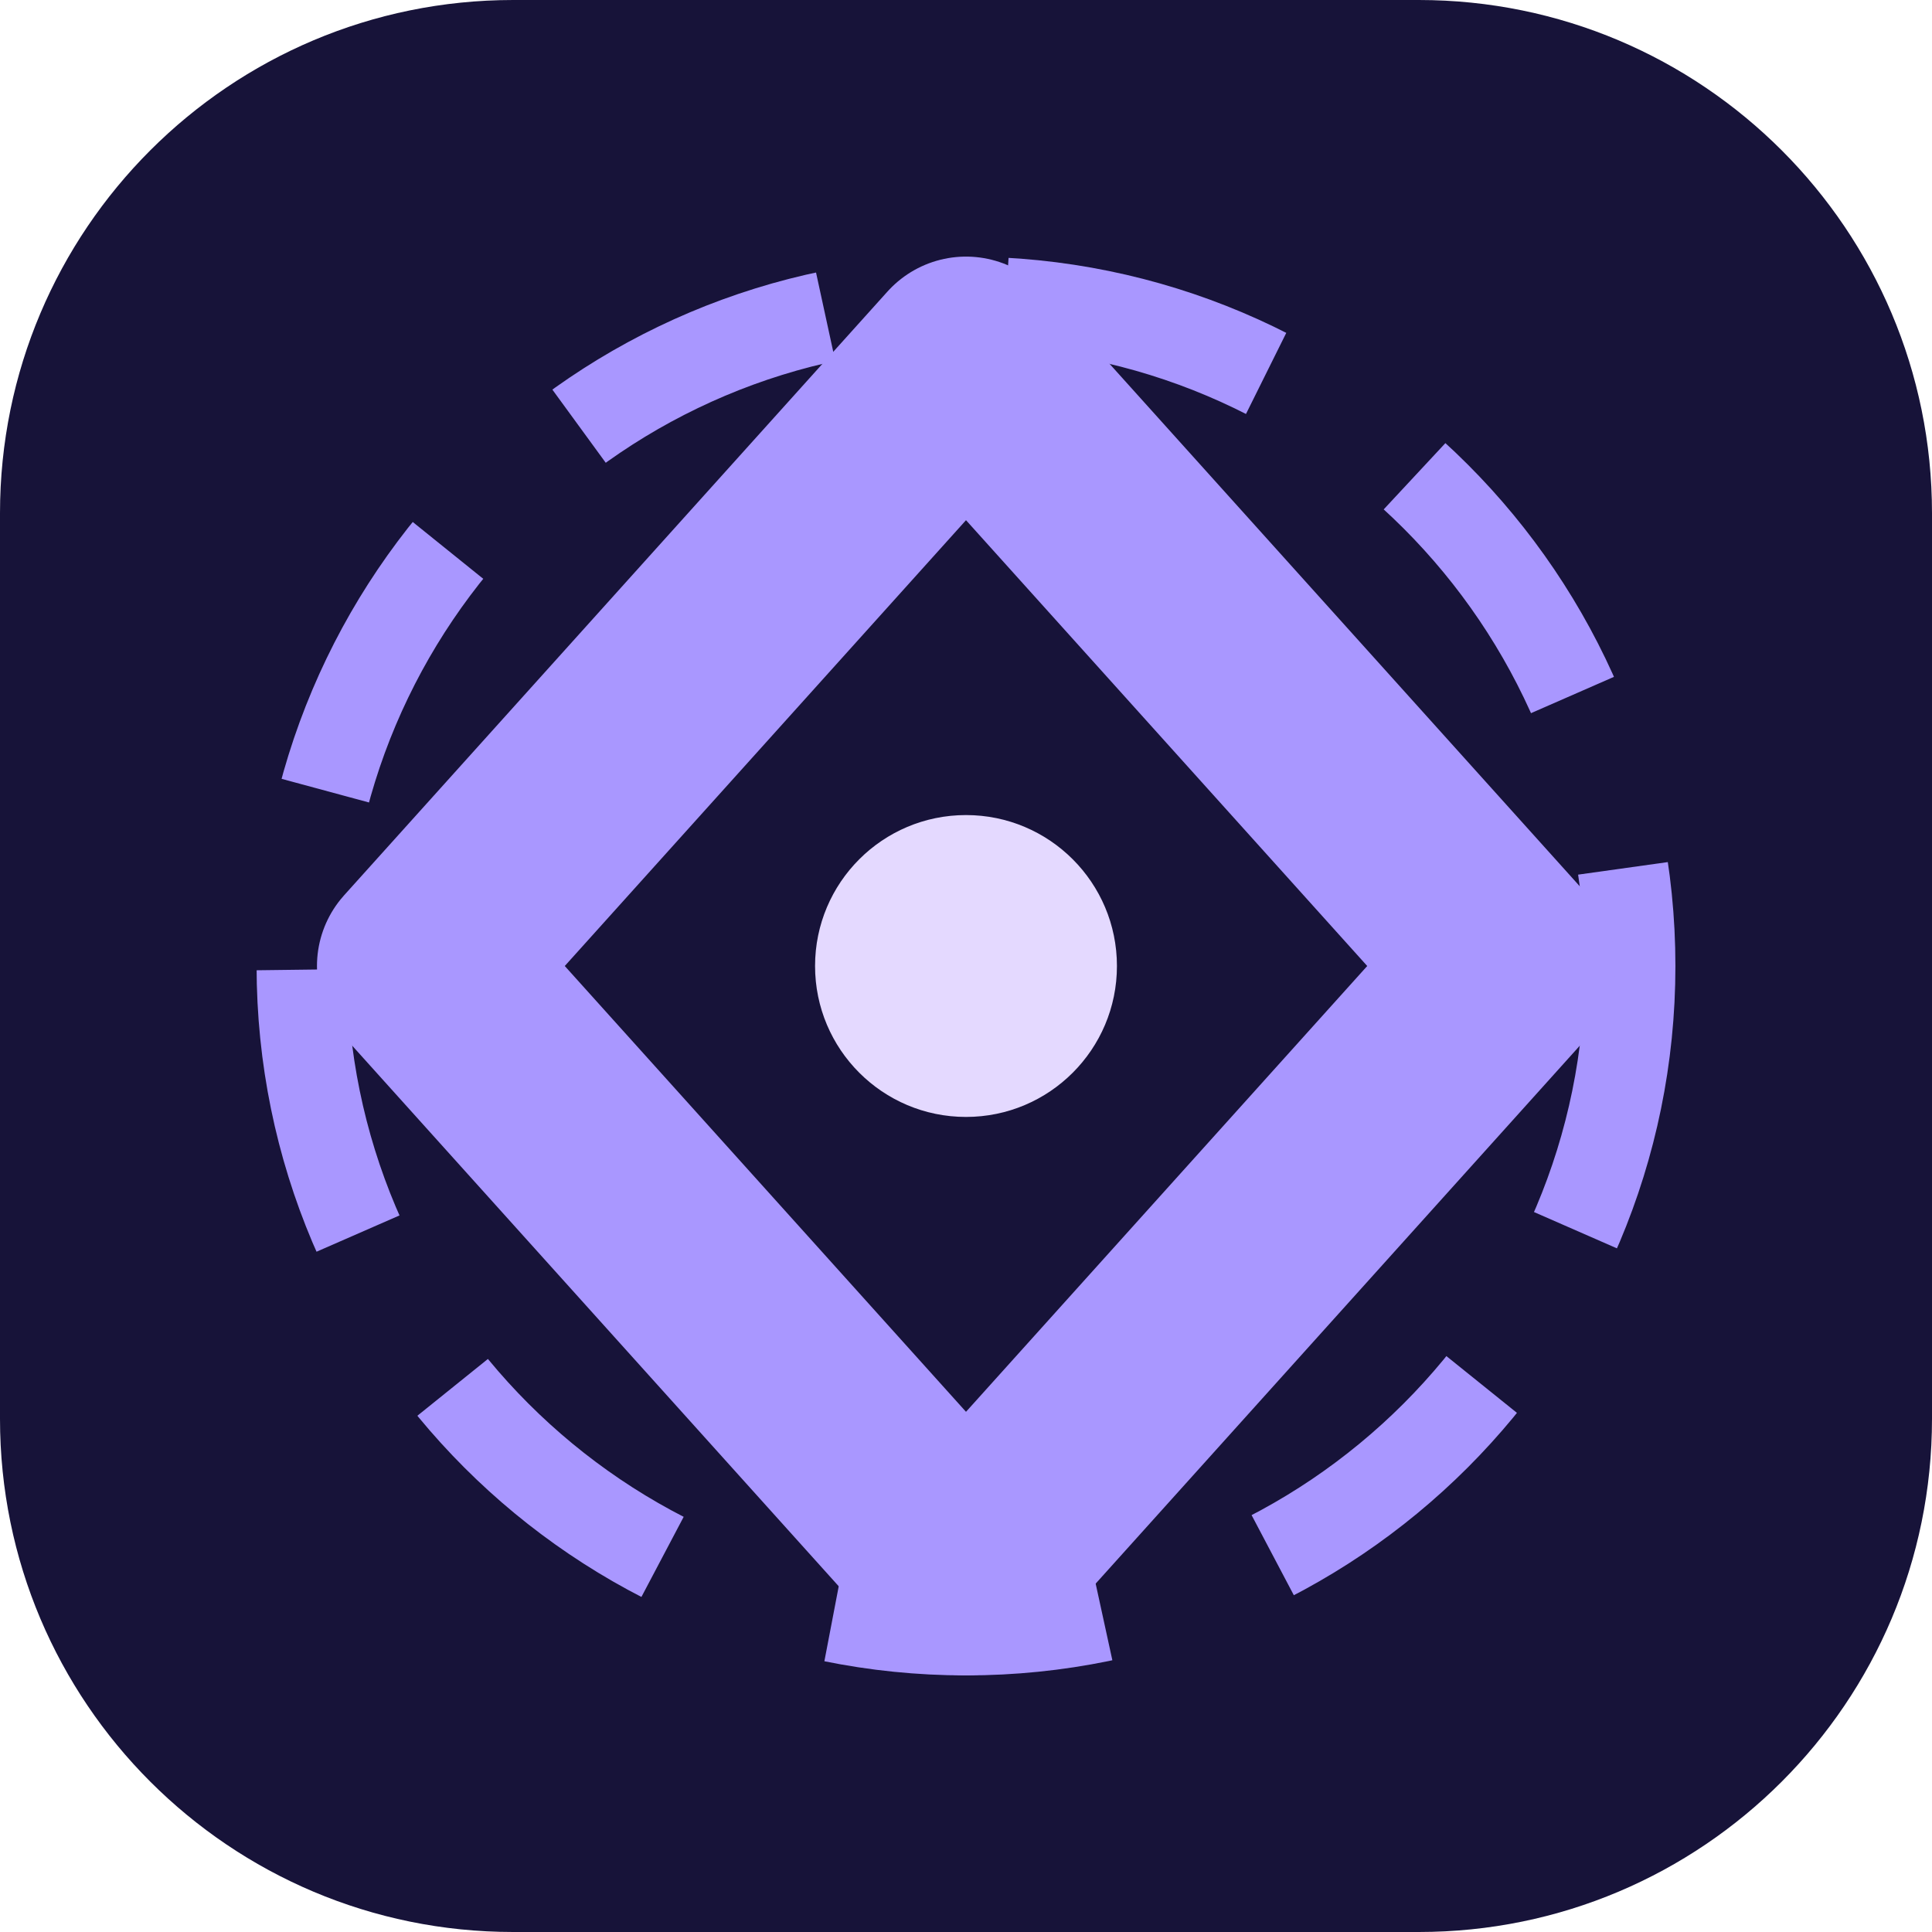
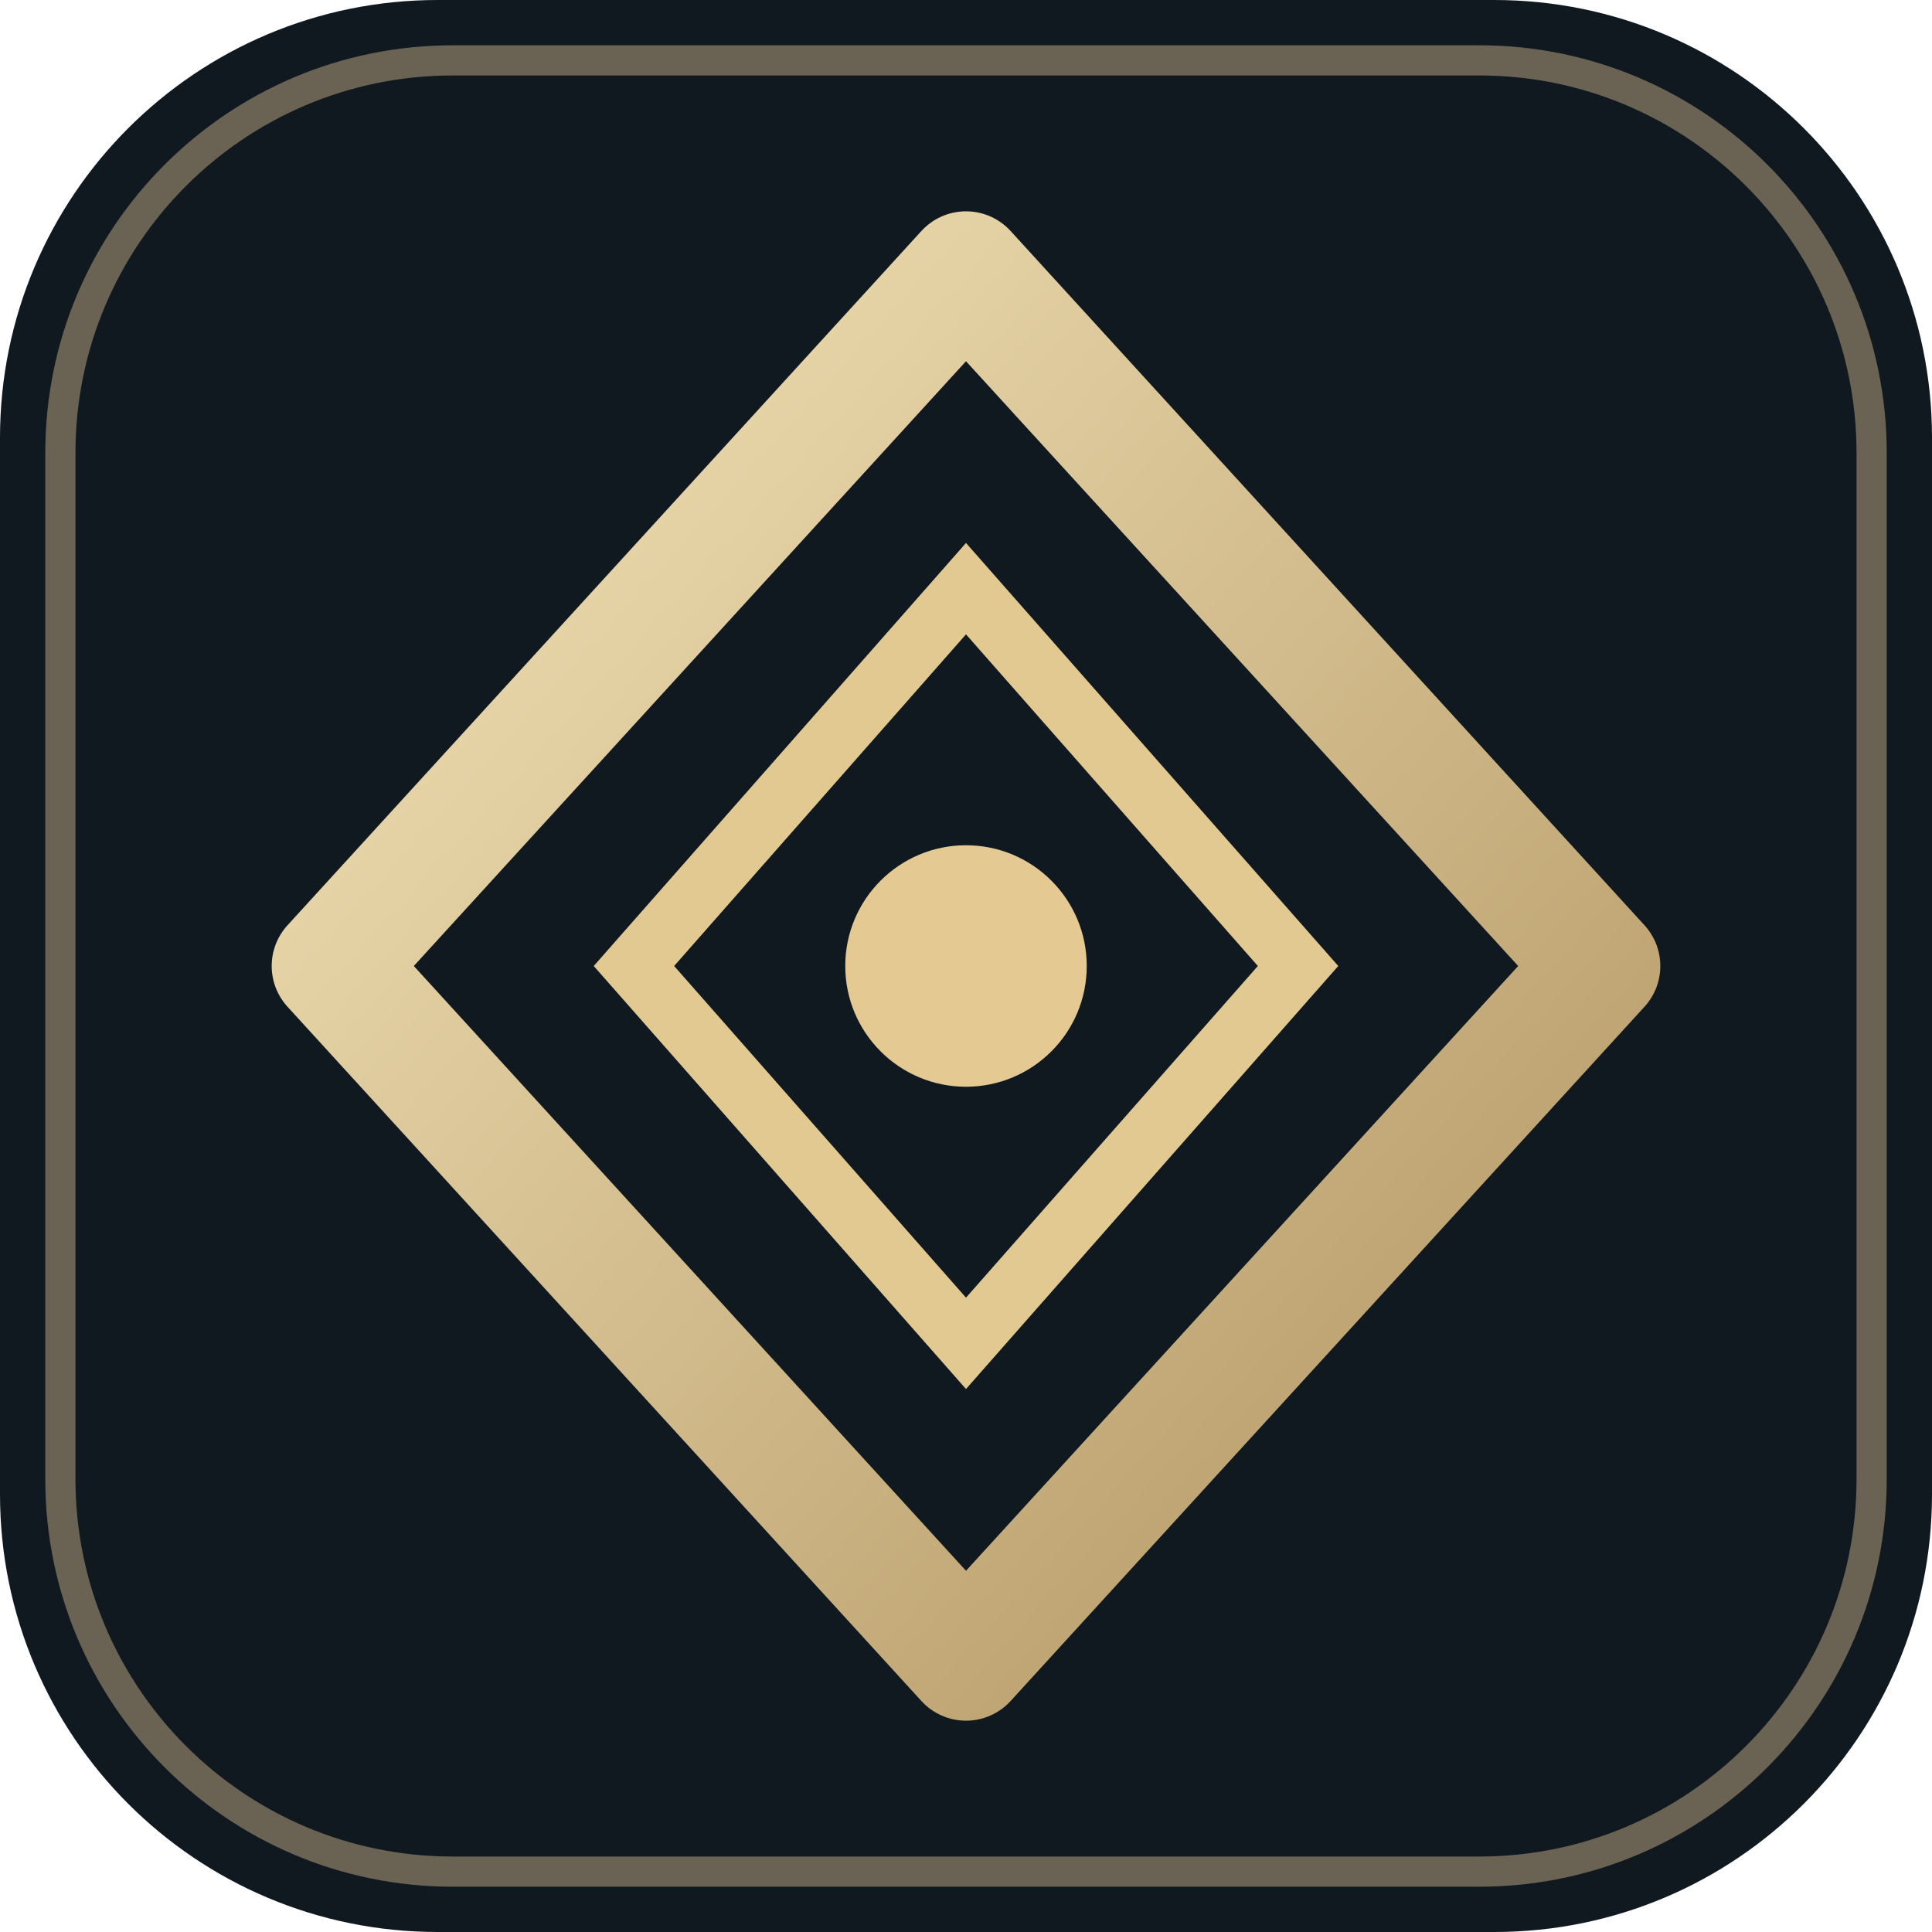
- <svg xmlns="http://www.w3.org/2000/svg" viewBox="0 0 64 64">
-   <rect width="64" height="64" rx="17" fill="#171339" />
-   <circle cx="32" cy="32" r="22" fill="none" stroke="#a997ff" stroke-width="3" stroke-dasharray="9 6" />
-   <path d="M32 12 50 32 32 52 14 32Z" fill="none" stroke="#a997ff" stroke-width="7" stroke-linejoin="round" />
-   <circle cx="32" cy="32" r="5" fill="#e4d9ff" />
+ <svg xmlns="http://www.w3.org/2000/svg" viewBox="0 0 128 128">
+   <defs>
+     <linearGradient id="g" x1="0" y1="0" x2="1" y2="1">
+       <stop stop-color="#f3e4b9" />
+       <stop offset="1" stop-color="#b29461" />
+     </linearGradient>
+   </defs>
+   <rect width="128" height="128" rx="29" fill="#101820" />
+   <rect x="4" y="4" width="120" height="120" rx="26" fill="none" stroke="#d6bf92" stroke-width="2" opacity=".45" />
+   <path d="M64 18 106 64 64 110 22 64Z" fill="none" stroke="url(#g)" stroke-width="8" stroke-linejoin="round" />
+   <path d="M64 39 86 64 64 89 42 64Z" fill="none" stroke="#e1c991" stroke-width="4" />
+   <circle cx="64" cy="64" r="8" fill="#e4ca92" />
</svg>
